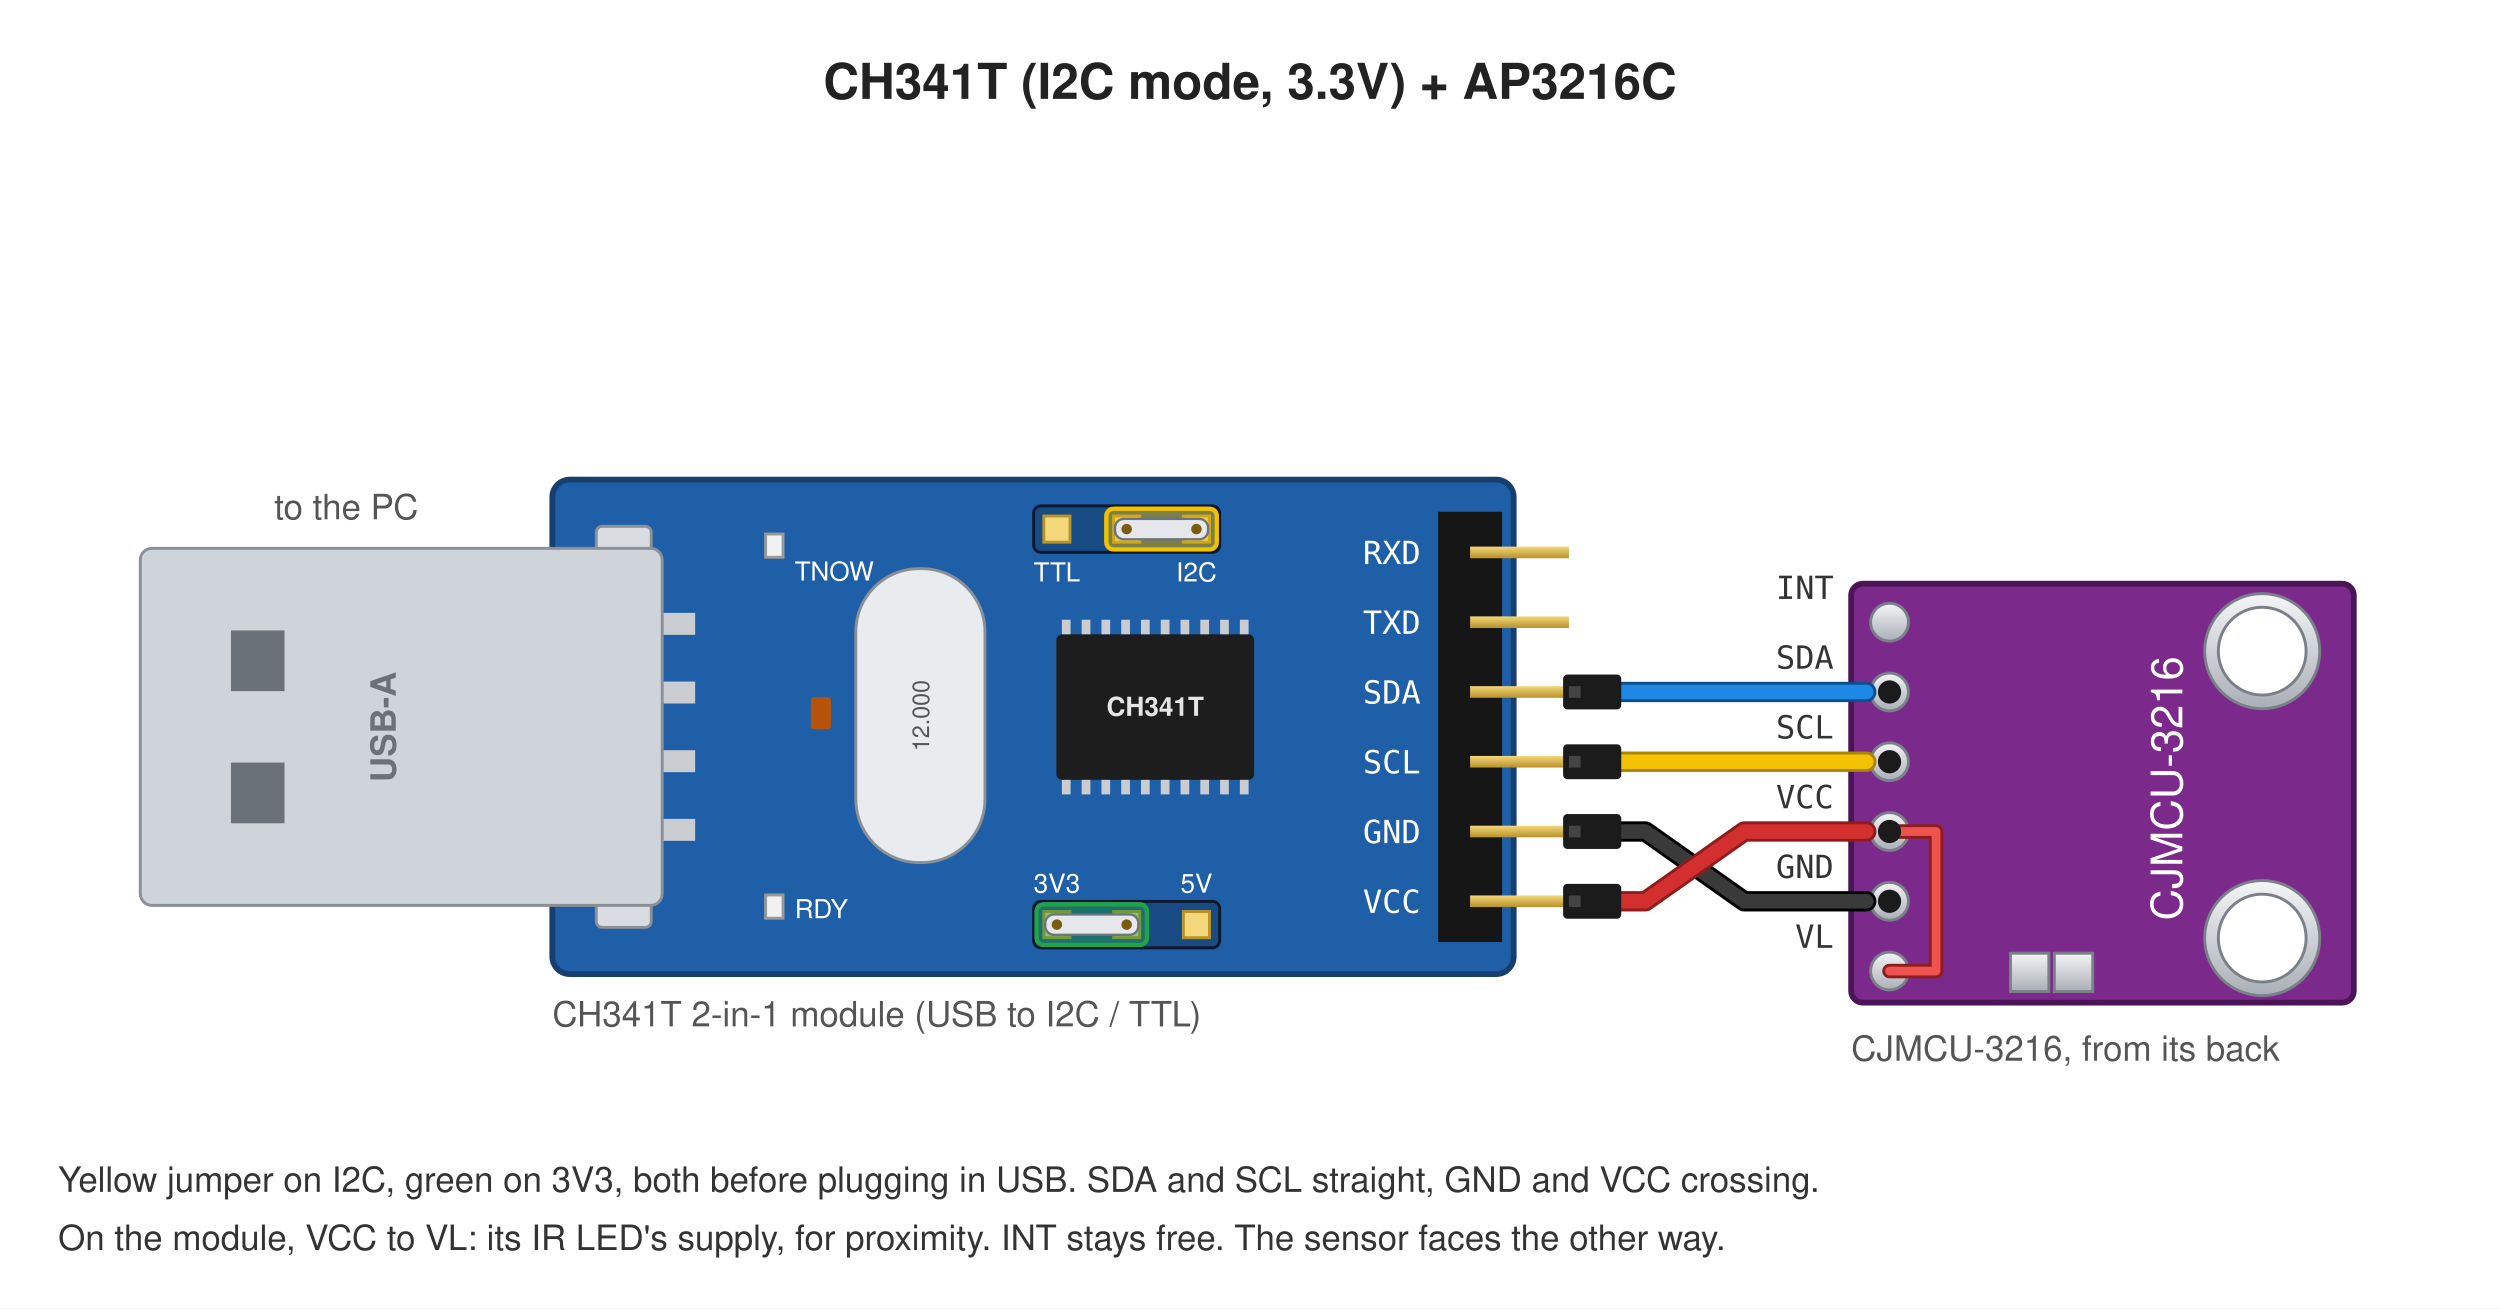
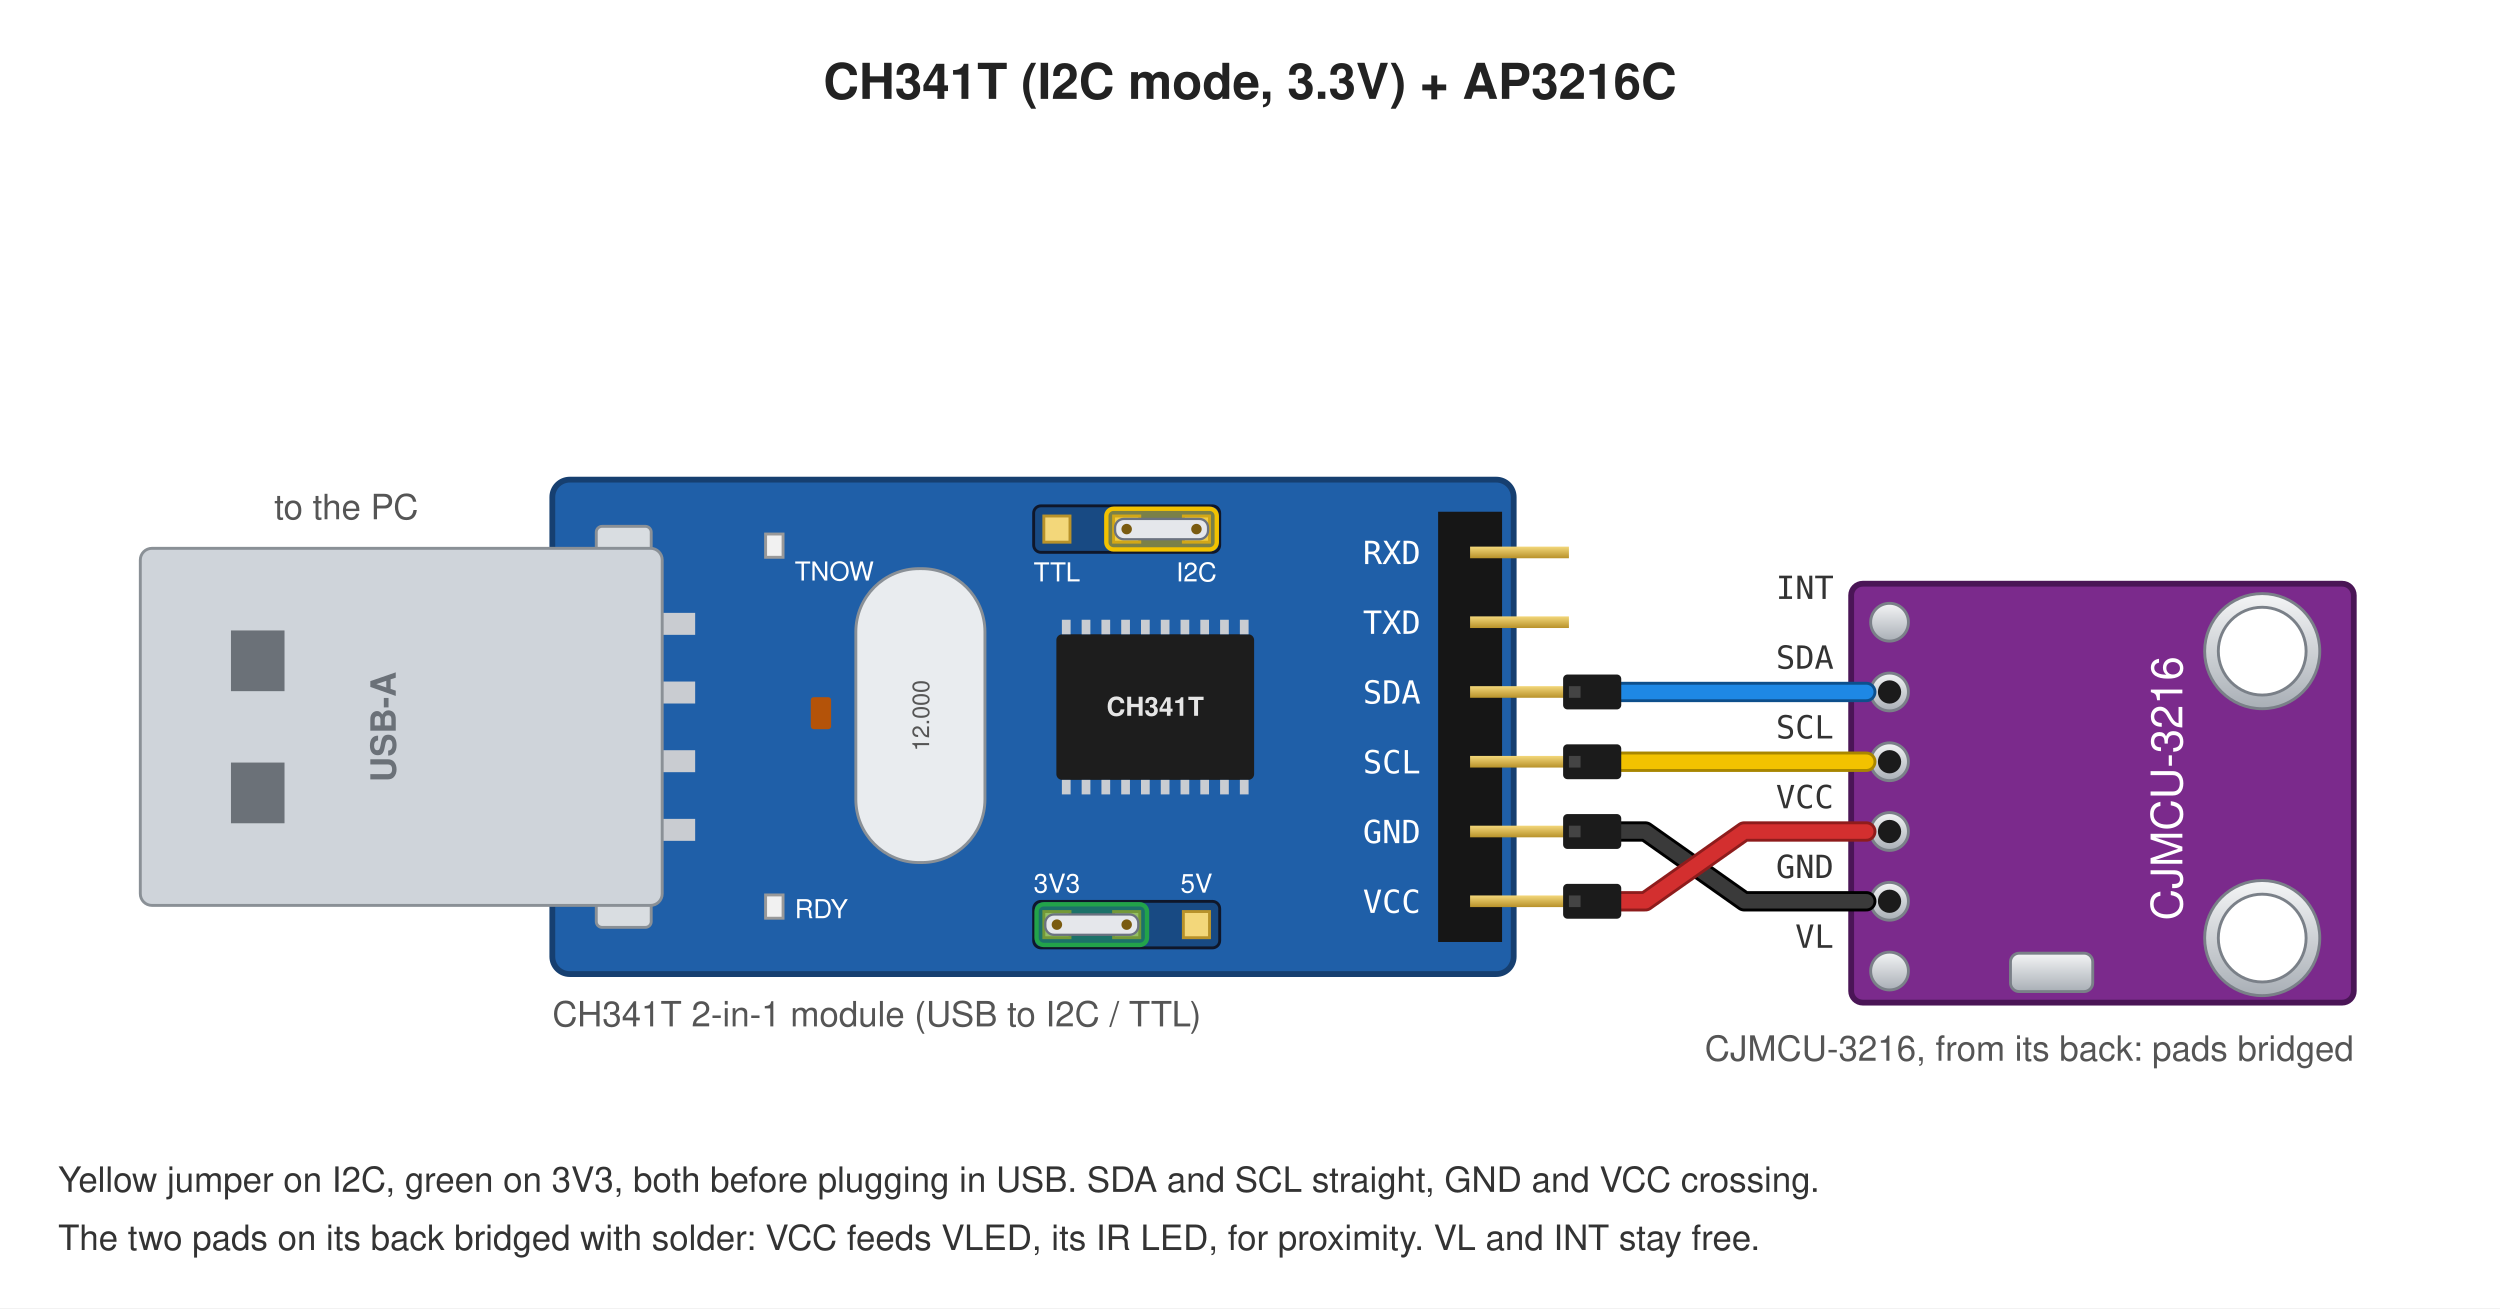
<svg xmlns="http://www.w3.org/2000/svg" viewBox="0 0 860 450" width="860" height="450" font-family="Helvetica, Arial, sans-serif">
  <style>@media (prefers-color-scheme: dark) { .bg { fill-opacity: 0.85 } }</style>
  <defs>
    <linearGradient id="pin" x1="0" y1="0" x2="0" y2="1">
      <stop offset="0" stop-color="#f3d77a" />
      <stop offset="1" stop-color="#b8922a" />
    </linearGradient>
    <linearGradient id="pad" x1="0" y1="0" x2="0" y2="1">
      <stop offset="0" stop-color="#f4f5f6" />
      <stop offset="1" stop-color="#a9afb6" />
    </linearGradient>
    <g id="dupont">
      <rect x="0" y="-6" width="20" height="12" rx="1.5" fill="#1b1b1b" />
      <rect x="2" y="-2" width="4" height="4" fill="#444" />
    </g>
  </defs>
  <rect class="bg" width="860" height="450" fill="#ffffff" />
  <text x="430.0" y="34" text-anchor="middle" font-size="17" font-weight="bold" fill="#222">CH341T (I2C mode, 3.3V) + AP3216C</text>
  <text x="119.134" y="178.622" text-anchor="middle" font-size="12" fill="#555">to the PC</text>
  <rect x="190.0" y="165.0" width="330.709" height="170.079" rx="6" fill="#1f5fa8" stroke="#163f70" stroke-width="2" />
  <rect x="205.118" y="181.063" width="18.898" height="9.449" rx="2" fill="#d9dde1" stroke="#8a9096" />
  <rect x="205.118" y="309.567" width="18.898" height="9.449" rx="2" fill="#d9dde1" stroke="#8a9096" />
  <rect x="225.795" y="210.827" width="13.339" height="7.559" fill="#c9ccd1" />
  <rect x="225.795" y="234.449" width="13.339" height="7.559" fill="#c9ccd1" />
  <rect x="225.795" y="258.071" width="13.339" height="7.559" fill="#c9ccd1" />
  <rect x="225.795" y="281.693" width="13.339" height="7.559" fill="#c9ccd1" />
  <rect x="48.268" y="188.622" width="179.528" height="122.835" rx="4" fill="#cfd4da" stroke="#8a9096" />
  <rect x="79.449" y="216.874" width="18.425" height="20.882" fill="#6b7178" />
  <rect x="79.449" y="262.323" width="18.425" height="20.882" fill="#6b7178" />
  <text transform="translate(136.1417 250.0394) rotate(-90)" text-anchor="middle" font-size="12" font-weight="bold" fill="#6b7178">USB-A</text>
  <text x="190.0" y="353.079" font-size="12" fill="#555">CH341T 2-in-1 module (USB to I2C / TTL)</text>
  <rect x="494.709" y="176.039" width="22" height="148.0" fill="#161616" />
  <g fill="url(#pin)">
    <rect x="505.709" y="188.039" width="34.0" height="4" />
    <rect x="505.709" y="212.039" width="34.0" height="4" />
    <rect x="505.709" y="236.039" width="34.0" height="4" />
    <rect x="505.709" y="260.039" width="34.0" height="4" />
    <rect x="505.709" y="284.039" width="34.0" height="4" />
    <rect x="505.709" y="308.039" width="34.0" height="4" />
  </g>
  <g font-size="11" fill="#fff" font-family="Menlo, Consolas, monospace" text-anchor="end">
    <text x="488.709" y="194.039">RXD</text>
    <text x="488.709" y="218.039">TXD</text>
    <text x="488.709" y="242.039">SDA</text>
    <text x="488.709" y="266.039">SCL</text>
    <text x="488.709" y="290.039">GND</text>
    <text x="488.709" y="314.039">VCC</text>
  </g>
  <rect x="363.386" y="218.197" width="68.031" height="50.079" rx="2" fill="#1d1d1d" />
  <rect x="365.287" y="213.197" width="3" height="5" fill="#c9ccd1" />
  <rect x="365.287" y="268.276" width="3" height="5" fill="#c9ccd1" />
  <rect x="372.091" y="213.197" width="3" height="5" fill="#c9ccd1" />
  <rect x="372.091" y="268.276" width="3" height="5" fill="#c9ccd1" />
  <rect x="378.894" y="213.197" width="3" height="5" fill="#c9ccd1" />
  <rect x="378.894" y="268.276" width="3" height="5" fill="#c9ccd1" />
  <rect x="385.697" y="213.197" width="3" height="5" fill="#c9ccd1" />
  <rect x="385.697" y="268.276" width="3" height="5" fill="#c9ccd1" />
  <rect x="392.5" y="213.197" width="3" height="5" fill="#c9ccd1" />
  <rect x="392.5" y="268.276" width="3" height="5" fill="#c9ccd1" />
  <rect x="399.303" y="213.197" width="3" height="5" fill="#c9ccd1" />
  <rect x="399.303" y="268.276" width="3" height="5" fill="#c9ccd1" />
  <rect x="406.106" y="213.197" width="3" height="5" fill="#c9ccd1" />
  <rect x="406.106" y="268.276" width="3" height="5" fill="#c9ccd1" />
  <rect x="412.909" y="213.197" width="3" height="5" fill="#c9ccd1" />
  <rect x="412.909" y="268.276" width="3" height="5" fill="#c9ccd1" />
  <rect x="419.713" y="213.197" width="3" height="5" fill="#c9ccd1" />
  <rect x="419.713" y="268.276" width="3" height="5" fill="#c9ccd1" />
  <rect x="426.516" y="213.197" width="3" height="5" fill="#c9ccd1" />
  <rect x="426.516" y="268.276" width="3" height="5" fill="#c9ccd1" />
  <text x="397.402" y="246.236" text-anchor="middle" font-size="9" font-weight="bold" fill="#e5e5e5">CH341T</text>
  <rect x="294.409" y="195.614" width="44.409" height="101.102" rx="21.732" fill="#e9ecef" stroke="#8a9096" />
  <text transform="translate(319.6142 246.1654) rotate(-90)" text-anchor="middle" font-size="8" fill="#555">12.000</text>
  <rect x="278.906" y="239.835" width="7" height="11" rx="1" fill="#b45309" />
  <rect x="355.575" y="174.008" width="64" height="16" rx="2.5" fill="#000" fill-opacity="0.22" stroke="#0f172a" stroke-width="1" />
  <rect x="407.075" y="177.508" width="9" height="9" fill="#f3d77a" stroke="#b8922a" />
  <rect x="383.075" y="177.508" width="9" height="9" fill="#f3d77a" stroke="#b8922a" />
  <rect x="359.075" y="177.508" width="9" height="9" fill="#f3d77a" stroke="#b8922a" />
  <rect x="380.575" y="175.008" width="38" height="14" rx="2.5" fill="#f2c200" fill-opacity="0.45" stroke="#f2c200" stroke-width="1.5" />
  <rect x="383.575" y="178.508" width="32" height="7" rx="3" fill="#e5e7eb" stroke="#6b7280" stroke-width="0.8" />
  <circle cx="387.575" cy="182.008" r="1.8" fill="#7a5b10" />
  <circle cx="411.575" cy="182.008" r="1.8" fill="#7a5b10" />
  <rect x="355.575" y="310.071" width="64" height="16" rx="2.5" fill="#000" fill-opacity="0.22" stroke="#0f172a" stroke-width="1" />
  <rect x="407.075" y="313.571" width="9" height="9" fill="#f3d77a" stroke="#b8922a" />
  <rect x="383.075" y="313.571" width="9" height="9" fill="#f3d77a" stroke="#b8922a" />
  <rect x="359.075" y="313.571" width="9" height="9" fill="#f3d77a" stroke="#b8922a" />
  <rect x="356.575" y="311.071" width="38" height="14" rx="2.5" fill="#22a34a" fill-opacity="0.45" stroke="#22a34a" stroke-width="1.5" />
  <rect x="359.575" y="314.571" width="32" height="7" rx="3" fill="#e5e7eb" stroke="#6b7280" stroke-width="0.8" />
  <circle cx="363.575" cy="318.071" r="1.8" fill="#7a5b10" />
  <circle cx="387.575" cy="318.071" r="1.8" fill="#7a5b10" />
  <text x="411.575" y="200.008" text-anchor="middle" font-size="9" fill="#fff">I2C</text>
  <text x="363.575" y="200.008" text-anchor="middle" font-size="9" fill="#fff">TTL</text>
  <text x="411.575" y="307.071" text-anchor="middle" font-size="9" fill="#fff">5V</text>
  <text x="363.575" y="307.071" text-anchor="middle" font-size="9" fill="#fff">3V3</text>
  <rect x="263.37" y="183.709" width="6" height="8" fill="#f1f1f1" stroke="#999" />
  <text x="273.37" y="199.709" font-size="9" fill="#fff">TNOW</text>
  <rect x="263.37" y="307.866" width="6" height="8" fill="#f1f1f1" stroke="#999" />
  <text x="273.37" y="315.866" font-size="9" fill="#fff">RDY</text>
  <rect x="636.8" y="200.8" width="172.9" height="144.1" rx="4" fill="#7b2a8c" stroke="#4a1556" stroke-width="2" />
  <circle cx="778.2" cy="322.7" r="19.8" fill="url(#pad)" stroke="#7a8088" />
  <circle cx="778.2" cy="322.7" r="15.1" fill="#ffffff" stroke="#7a8088" />
  <circle cx="778.2" cy="224.0" r="19.8" fill="url(#pad)" stroke="#7a8088" />
  <circle cx="778.2" cy="224.0" r="15.1" fill="#ffffff" stroke="#7a8088" />
-   <rect x="691.6" y="327.9" width="13.2" height="13.2" fill="url(#pad)" stroke="#7a8088" />
-   <rect x="706.7" y="327.9" width="13.2" height="13.2" fill="url(#pad)" stroke="#7a8088" />
+   <rect x="691.6" y="327.9" width="28.3" height="13.2" rx="3" fill="url(#pad)" stroke="#7a8088" />
  <text transform="translate(747.3 271.2) rotate(-90)" text-anchor="middle" dominant-baseline="central" font-size="15" fill="#ffffff">CJMCU-3216</text>
  <circle cx="650" cy="214.039" r="6.5" fill="url(#pad)" stroke="#7a8088" />
  <circle cx="650" cy="238.039" r="6.5" fill="url(#pad)" stroke="#7a8088" />
  <circle cx="650" cy="262.039" r="6.5" fill="url(#pad)" stroke="#7a8088" />
  <circle cx="650" cy="286.039" r="6.5" fill="url(#pad)" stroke="#7a8088" />
  <circle cx="650" cy="310.039" r="6.5" fill="url(#pad)" stroke="#7a8088" />
  <circle cx="650" cy="334.039" r="6.5" fill="url(#pad)" stroke="#7a8088" />
  <g font-size="11" fill="#333" font-family="Menlo, Consolas, monospace">
    <text x="630.8" y="206.039" text-anchor="end">INT</text>
    <text x="630.8" y="230.039" text-anchor="end">SDA</text>
    <text x="630.8" y="254.039" text-anchor="end">SCL</text>
    <text x="630.8" y="278.039" text-anchor="end">VCC</text>
    <text x="630.8" y="302.039" text-anchor="end">GND</text>
    <text x="630.8" y="326.039" text-anchor="end">VL</text>
  </g>
  <g stroke-linecap="round" stroke-linejoin="round" fill="none">
    <path d="M557.709 238.039 H642" stroke="#0d4f8c" stroke-width="7" />
    <path d="M557.709 238.039 H642" stroke="#1e88e5" stroke-width="5" />
    <path d="M557.709 262.039 H642" stroke="#a88600" stroke-width="7" />
    <path d="M557.709 262.039 H642" stroke="#f2c200" stroke-width="5" />
    <path d="M557.709 286.039 H566 L600 310.039 H642" stroke="#000" stroke-width="7" />
    <path d="M557.709 286.039 H566 L600 310.039 H642" stroke="#3a3a3a" stroke-width="5" />
    <path d="M557.709 310.039 H566 L600 286.039 H642" stroke="#8e1c1c" stroke-width="7" />
    <path d="M557.709 310.039 H566 L600 286.039 H642" stroke="#d32f2f" stroke-width="5" />
-     <path d="M650 286.039 H666 V334.039 H650" stroke="#8e1c1c" stroke-width="5" />
-     <path d="M650 286.039 H666 V334.039 H650" stroke="#ef5350" stroke-width="3" />
  </g>
  <use href="#dupont" x="537.709" y="238.039" />
  <use href="#dupont" x="537.709" y="262.039" />
  <use href="#dupont" x="537.709" y="286.039" />
  <use href="#dupont" x="537.709" y="310.039" />
  <circle cx="650" cy="238.039" r="4" fill="#1b1b1b" />
  <circle cx="650" cy="262.039" r="4" fill="#1b1b1b" />
  <circle cx="650" cy="310.039" r="4" fill="#1b1b1b" />
  <circle cx="650" cy="286.039" r="4" fill="#1b1b1b" />
-   <text x="636.8" y="364.9" font-size="12" fill="#555">CJMCU-3216, from its back</text>
+   <text x="809.7" y="364.9" text-anchor="end" font-size="12" fill="#555">CJMCU-3216, from its back: pads bridged</text>
  <g font-size="12" fill="#333">
    <text x="20" y="410">Yellow jumper on I2C, green on 3V3, both before plugging in USB. SDA and SCL straight, GND and VCC crossing.</text>
-     <text x="20" y="430">On the module, VCC to VL: its IR LED's supply, for proximity. INT stays free. The sensor faces the other way.</text>
+     <text x="20" y="430">The two pads on its back bridged with solder: VCC feeds VLED, its IR LED, for proximity. VL and INT stay free.</text>
  </g>
</svg>
